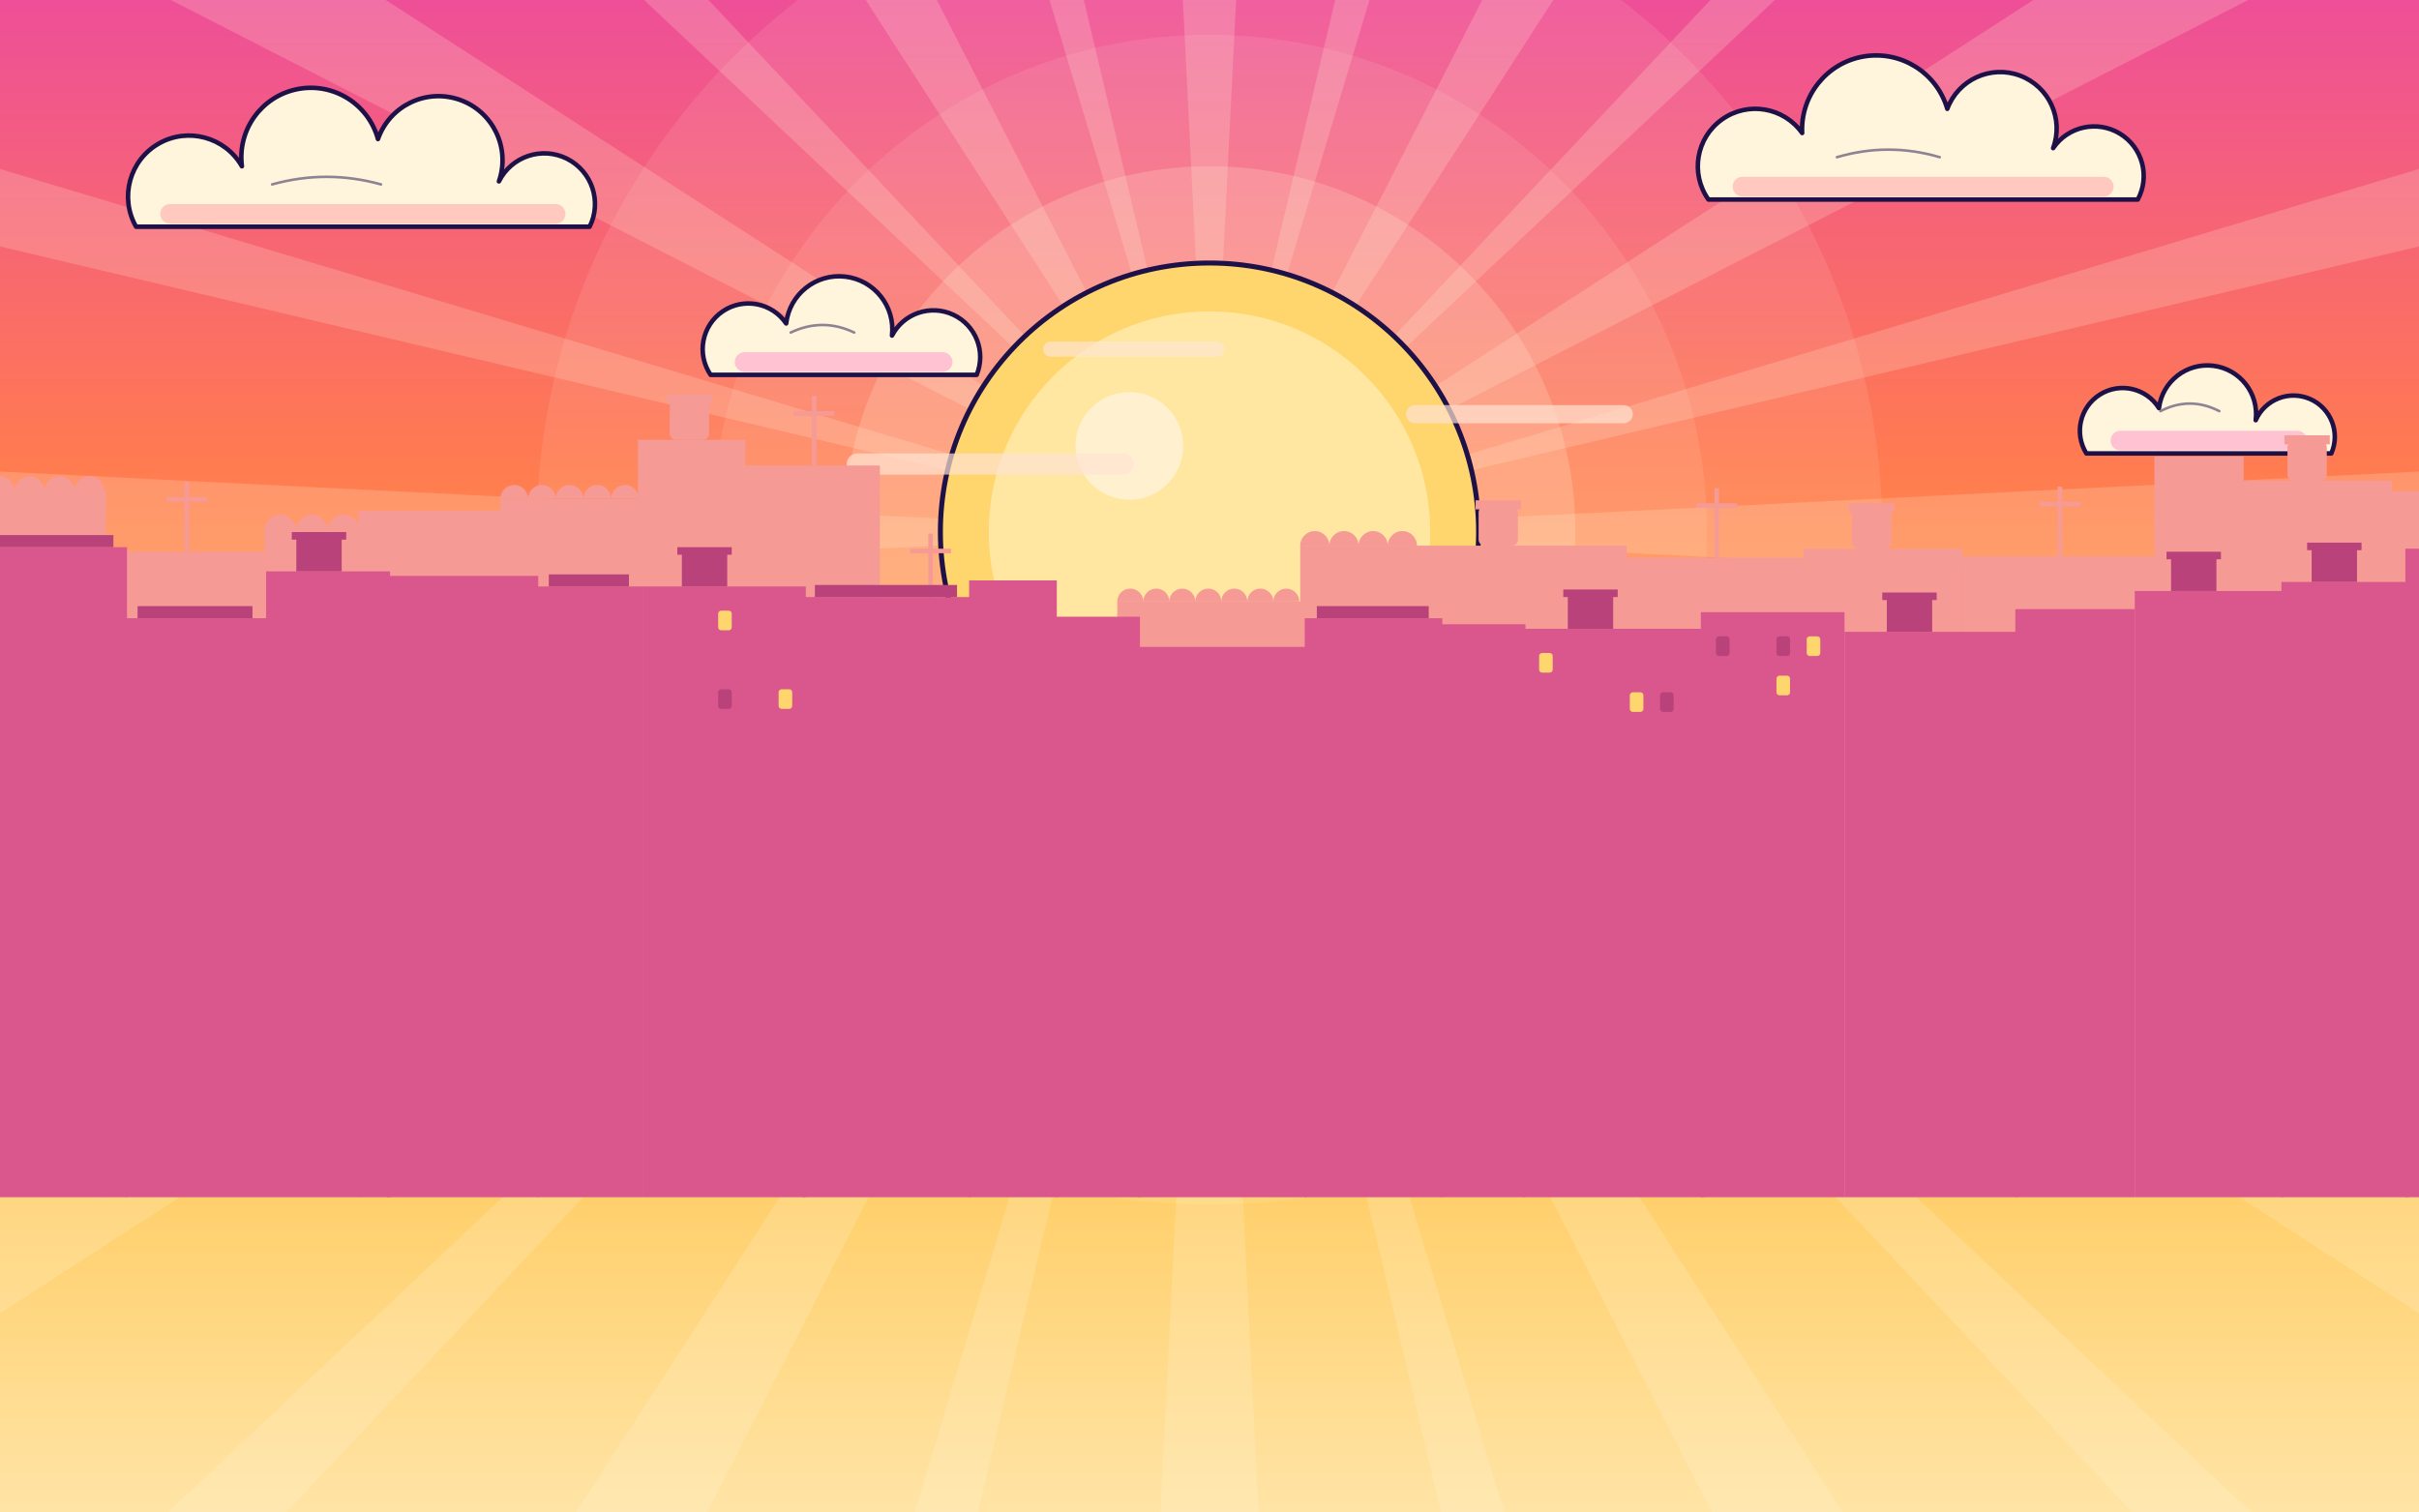
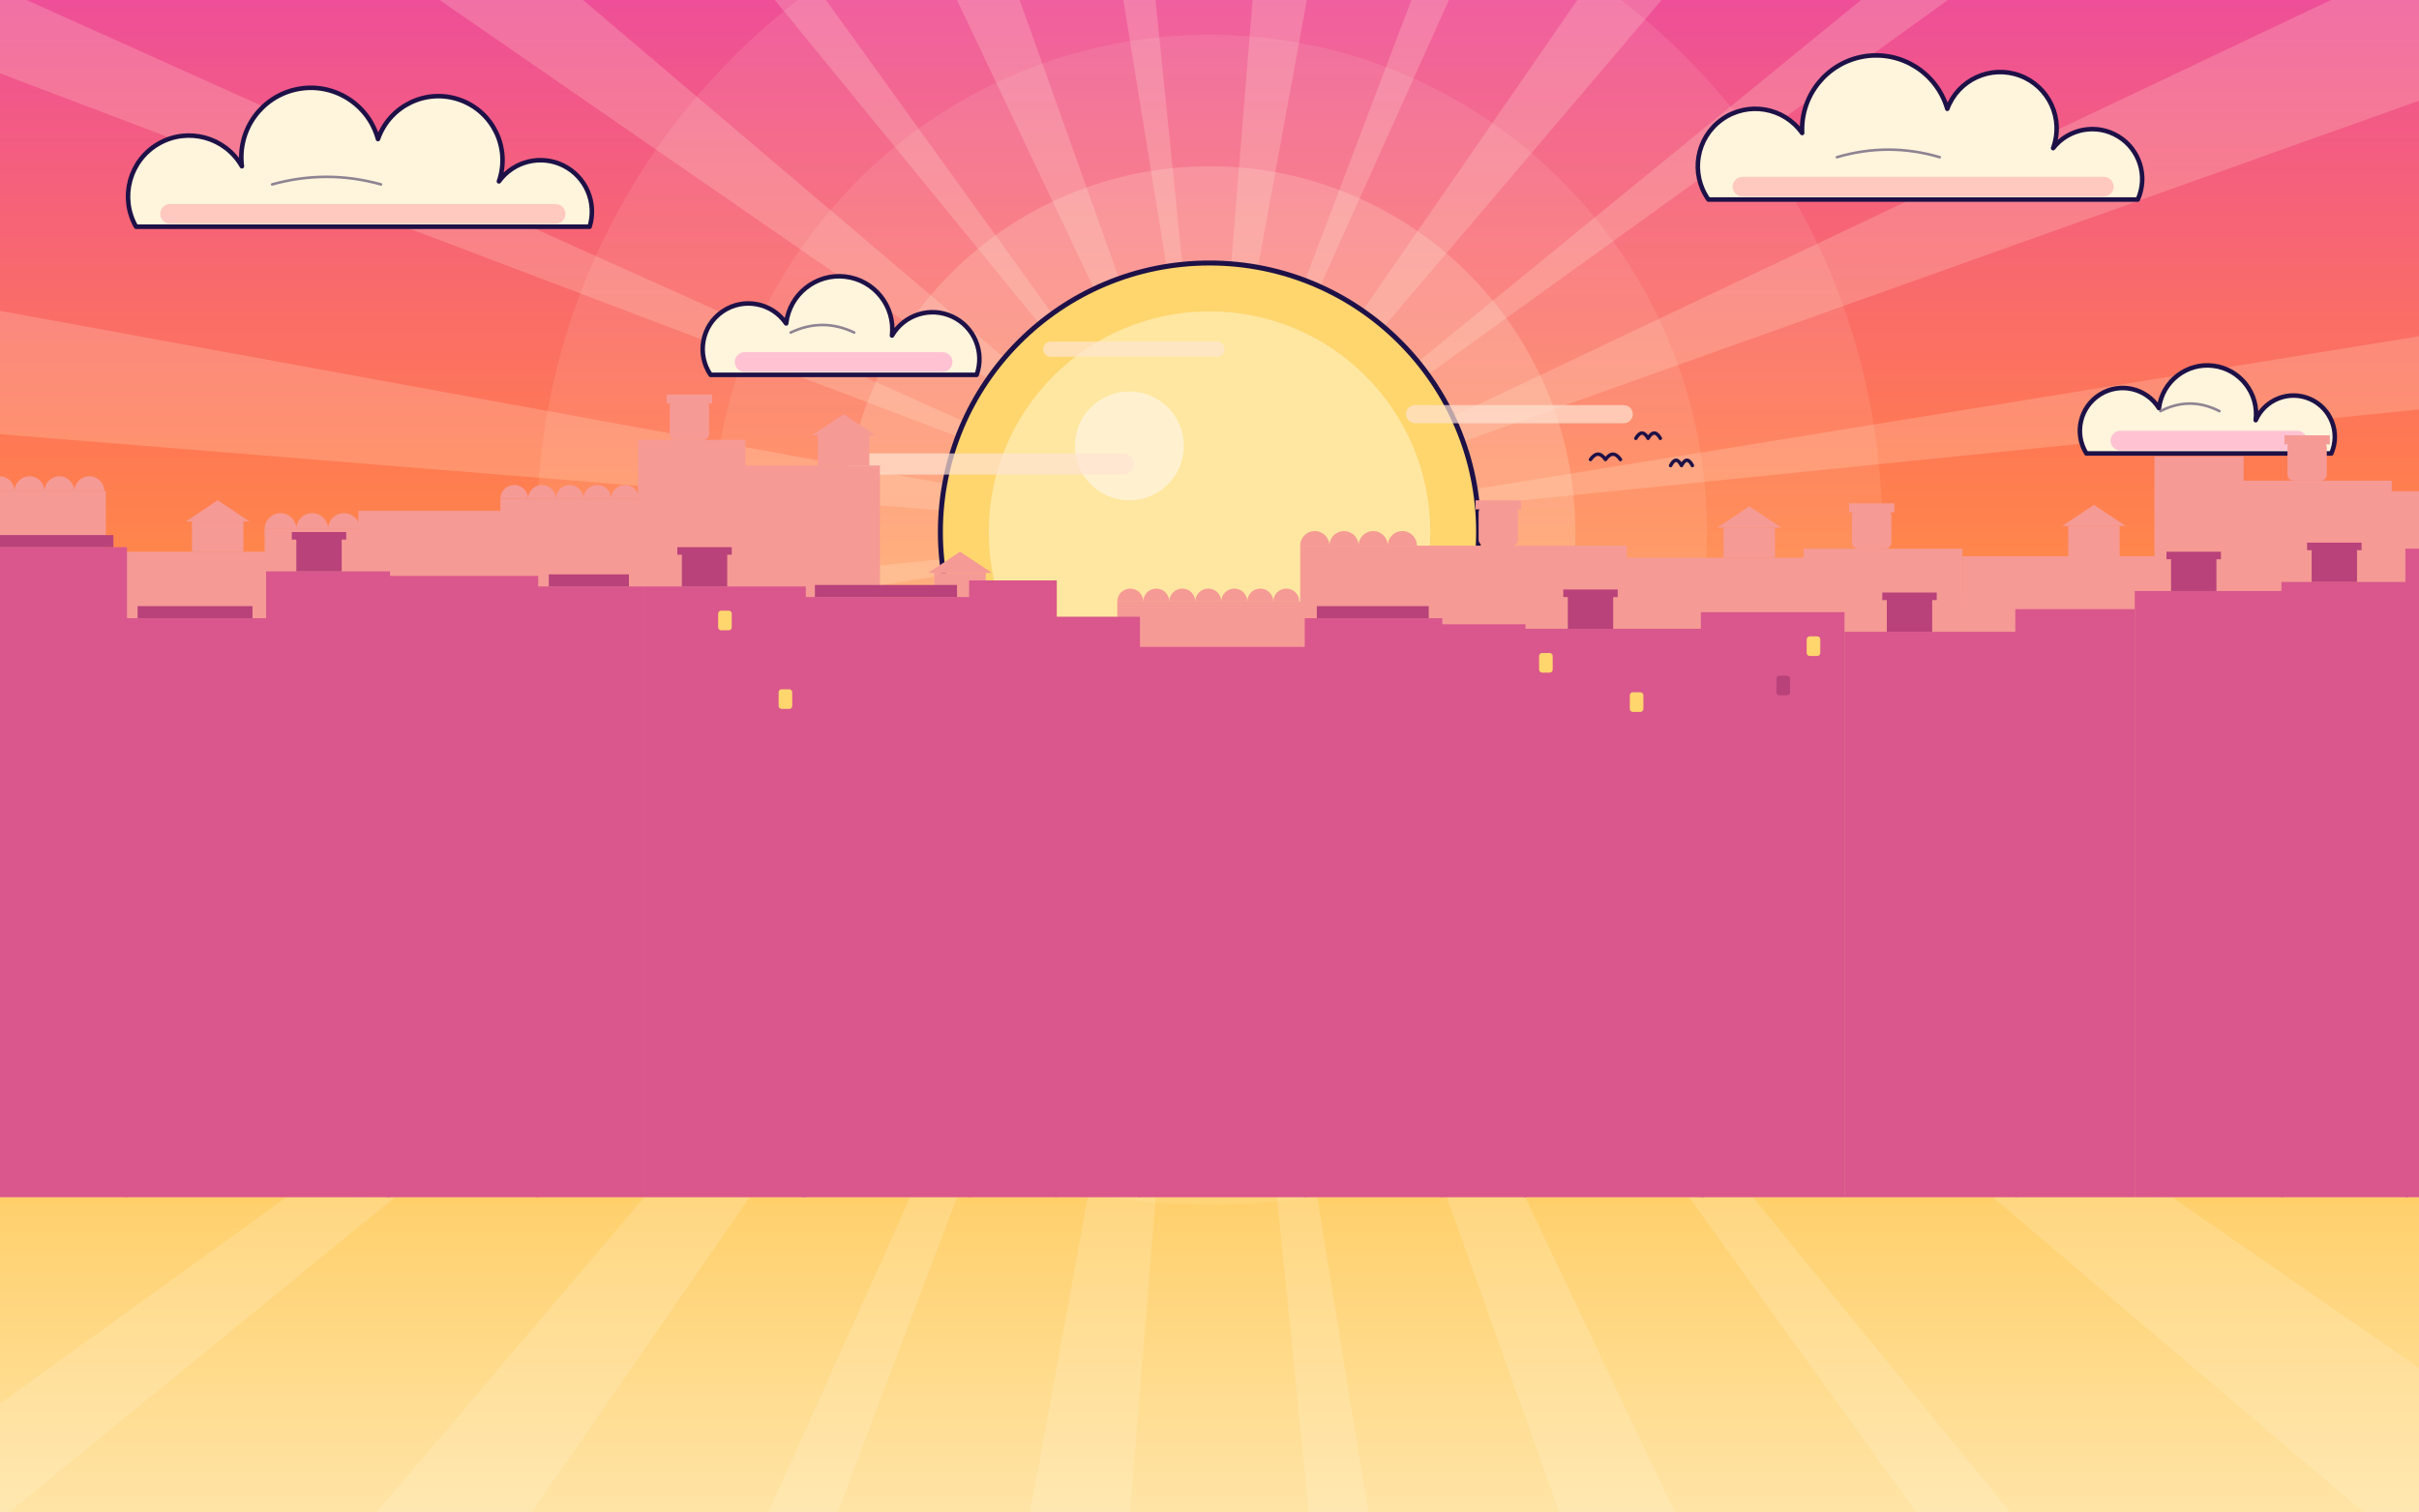
<svg xmlns="http://www.w3.org/2000/svg" viewBox="0 0 1600 1000" width="1600" height="1000" class="cd-hero" aria-hidden="true">
  <style>.cd-hero .cloud{animation:cdh-drift 46s ease-in-out infinite alternate}
.cd-hero .cloud:nth-child(2n){animation-duration:58s;animation-direction:alternate-reverse}
.cd-hero .cloud:nth-child(3n){animation-duration:39s}
.cd-hero .flag{transform-box:fill-box;transform-origin:50% 0;animation:cdh-flutter 2.6s ease-in-out infinite}
.cd-hero .flag:nth-child(2n){animation-duration:3.1s;animation-delay:-1.1s}
.cd-hero .flag:nth-child(3n){animation-duration:2.2s;animation-delay:-.5s}
.cd-hero .lantern{transform-box:fill-box;transform-origin:50% 0;animation:cdh-sway 4.6s ease-in-out infinite}
.cd-hero .lantern:nth-of-type(2n){animation-duration:5.4s;animation-delay:-1.8s}
.cd-hero .steam{transform-box:fill-box;transform-origin:50% 100%;animation:cdh-rise 3.8s ease-out infinite}
.cd-hero .sun-rays{transform-box:fill-box;transform-origin:50% 50%;animation:cdh-spin 140s linear infinite}
.cd-hero .sun-glow{transform-box:fill-box;transform-origin:50% 50%;animation:cdh-pulse 7s ease-in-out infinite}
@keyframes cdh-drift{from{transform:translateX(-34px)}to{transform:translateX(46px)}}
@keyframes cdh-flutter{0%,100%{transform:rotate(-6deg) skewX(4deg)}50%{transform:rotate(6deg) skewX(-4deg)}}
@keyframes cdh-sway{0%,100%{transform:rotate(-5deg)}50%{transform:rotate(5deg)}}
@keyframes cdh-rise{0%{transform:translateY(16px) scale(.8);opacity:0}22%{opacity:.95}100%{transform:translateY(-54px) scale(1.18);opacity:0}}
@keyframes cdh-spin{to{transform:rotate(360deg)}}
@keyframes cdh-pulse{0%,100%{transform:scale(1);opacity:1}50%{transform:scale(1.06);opacity:.72}}
.cd-hero.is-paused *,.cd-hero .is-paused *{animation-play-state:paused!important}
@media (prefers-reduced-motion:reduce){.cd-hero *{animation:none!important}}</style>
  <defs>
    <linearGradient id="cdL-sky" x1="0" y1="0" x2="0" y2="1000" gradientUnits="userSpaceOnUse">
      <stop offset="0" stop-color="#EE4F98" />
      <stop offset=".3" stop-color="#FF7A52" />
      <stop offset=".52" stop-color="#FFA23E" />
      <stop offset=".72" stop-color="#FFC857" />
      <stop offset="1" stop-color="#FFE4A6" />
    </linearGradient>
    <radialGradient id="cdL-glow" cx=".5" cy=".82" r=".85">
      <stop offset="0" stop-color="#FFFBEA" />
      <stop offset=".45" stop-color="#FFE38E" />
      <stop offset="1" stop-color="#FFB000" />
    </radialGradient>
    <pattern id="cdL-violetL" width="26" height="26" patternUnits="userSpaceOnUse">
      <circle cx="6" cy="6" r="2.4" fill="#6A55C9" />
      <circle cx="19" cy="19" r="2.4" fill="#6A55C9" />
    </pattern>
    <pattern id="cdL-raniL" width="26" height="26" patternUnits="userSpaceOnUse">
      <circle cx="6" cy="6" r="2.4" fill="#FF8CC0" />
      <circle cx="19" cy="19" r="2.4" fill="#FF8CC0" />
    </pattern>
    <pattern id="cdL-cilL" width="26" height="26" patternUnits="userSpaceOnUse">
      <circle cx="6" cy="6" r="2.4" fill="#86CF6E" />
      <circle cx="19" cy="19" r="2.4" fill="#86CF6E" />
    </pattern>
    <pattern id="cdL-dado" width="30" height="36" x="-195" y="-38" patternUnits="userSpaceOnUse">
      <g fill="#FFF4DC">
        <circle cx="15" cy="12" r="4" />
        <circle cx="15" cy="24" r="4" />
        <circle cx="9" cy="18" r="4" />
        <circle cx="21" cy="18" r="4" />
      </g>
      <circle cx="15" cy="18" r="3" fill="#FFB000" />
    </pattern>
    <radialGradient id="cdL-halo">
      <stop offset="0" stop-color="#FFE7A0" stop-opacity=".7" />
      <stop offset="1" stop-color="#FFE7A0" stop-opacity="0" />
    </radialGradient>
  </defs>
  <g id="sky" stroke="#1D1147" stroke-width="3" stroke-linejoin="round" stroke-linecap="round">
    <rect x="-50" y="-600" width="1700" height="1700" fill="url(#cdL-sky)" stroke="none" />
    <g opacity="0.4" stroke="none">
      <rect x="80" y="470" width="480" height="10" fill="#FFF4DC" rx="5" />
      <rect x="992" y="430" width="512" height="10" fill="#FFF4DC" rx="5" />
      <rect x="192" y="520" width="288" height="7" fill="#FFF4DC" rx="3.5" />
      <rect x="1120" y="500" width="320" height="7" fill="#FFF4DC" rx="3.5" />
    </g>
  </g>
  <g id="sun" stroke="#1D1147" stroke-width="3" stroke-linejoin="round" stroke-linecap="round">
    <g class="sun-glow" stroke="none">
      <circle cx="800" cy="352" r="445" fill="#FFF4DC" opacity="0.1" />
      <circle cx="800" cy="352" r="329" fill="#FFF4DC" opacity="0.1" />
      <circle cx="800" cy="352" r="242" fill="#FFF4DC" opacity="0.2" />
    </g>
-     <path d="M800 352L2298 277L2298 427ZM800 352L1939 621L1921 689ZM800 352L2135 1036L2060 1166ZM800 352L1652 1154L1602 1204ZM800 352L1614 1612L1484 1687ZM800 352L1137 1473L1069 1491ZM800 352L875 1850L725 1850ZM800 352L531 1491L463 1473ZM800 352L116 1687L-14 1612ZM800 352L-2.1 1204L-52 1154ZM800 352L-460 1166L-535 1036ZM800 352L-321 689L-339 621ZM800 352L-698 427L-698 277ZM800 352L-339 83L-321 15.4ZM800 352L-535 -332L-460 -462ZM800 352L-52 -450L-2.1 -500ZM800 352L-14 -908L116 -983ZM800 352L463 -769L531 -787ZM800 352L725 -1146L875 -1146ZM800 352L1069 -787L1137 -769ZM800 352L1484 -983L1614 -908ZM800 352L1602 -500L1652 -450ZM800 352L2060 -462L2135 -332ZM800 352L1921 15.4L1939 83Z" fill="#FFF4DC" class="sun-rays" stroke="none" opacity="0.2" />
+     <path d="M800 352L2295 473L2276 622ZM800 352L1894 767L1867 832ZM800 352L2034 1205L1943 1323ZM800 352L1540 1258L1484 1301ZM800 352L1443 1707L1304 1765ZM800 352L987 1507L918 1516ZM800 352L679 1847L530 1828ZM800 352L385 1446L320 1419ZM800 352L-53 1586L-171 1495ZM800 352L-106 1092L-149 1036ZM800 352L-555 995L-613 856ZM800 352L-355 539L-364 470ZM800 352L-695 231L-676 82ZM800 352L-294 -63L-267 -128ZM800 352L-434 -501L-343 -619ZM800 352L60 -554L116 -597ZM800 352L157 -1003L296 -1061ZM800 352L613 -803L682 -812ZM800 352L921 -1143L1070 -1124ZM800 352L1215 -742L1280 -715ZM800 352L1653 -882L1771 -791ZM800 352L1706 -388L1749 -332ZM800 352L2155 -291L2213 -152ZM800 352L1955 165L1964 234Z" fill="#FFF4DC" class="sun-rays" stroke="none" opacity="0.2" />
    <circle cx="800" cy="352" r="178" fill="#FFD56E" stroke-width="3.3" />
    <circle cx="800" cy="352" r="146" fill="#FFE7A1" stroke="none" />
-     <circle cx="747" cy="295" r="35.6" fill="#FFF4DC" stroke="none" opacity="0.8" />
+     <circle cx="747" cy="295" r="36" fill="#FFF4DC" stroke="none" opacity="0.8" />
  </g>
  <g id="clouds" stroke="#1D1147" stroke-width="3" stroke-linejoin="round" stroke-linecap="round">
    <g class="cloud">
-       <path d="M90 150A40 40 0 0 1 160 110A46 46 0 0 1 250 92A42 42 0 0 1 330 120A33.5 33.5 0 0 1 390 150Z" fill="#FFF4DC" />
+       <path d="M90 150A40 40 0 0 1 160 110A46 46 0 0 1 250 92A42 42 0 0 1 330 120A34 34 0 0 1 390 150Z" fill="#FFF4DC" />
      <rect x="106" y="135" width="268" height="13" fill="#FFC9C0" stroke="none" rx="6.5" />
      <path d="M180 122q36 -10 72 0" fill="none" stroke-width="1.7" opacity="0.5" />
    </g>
    <g class="cloud">
-       <path d="M470 248A30.2 30.2 0 0 1 520 214A35.2 35.2 0 0 1 590 222A30.9 30.9 0 0 1 646 248Z" fill="#FFF4DC" />
+       <path d="M470 248A30 30 0 0 1 520 214A35 35 0 0 1 590 222A31 31 0 0 1 646 248Z" fill="#FFF4DC" />
      <rect x="486" y="233" width="144" height="13" fill="#FFC2D2" stroke="none" rx="6.5" />
-       <path d="M523 220q21.1 -10 42 0" fill="none" stroke-width="1.7" opacity="0.5" />
-     </g>
-     <g class="cloud">
-       <path d="M1130 132A38 38 0 0 1 1192 88A49 49 0 0 1 1288 72A37.3 37.3 0 0 1 1358 98A32.8 32.8 0 0 1 1414 132Z" fill="#FFF4DC" />
+       <path d="M523 220q21 -10 42 0" fill="none" stroke-width="1.7" opacity="0.5" />
+     </g>
+     <g class="cloud">
+       <path d="M1130 132A38 38 0 0 1 1192 88A49 49 0 0 1 1288 72A37 37 0 0 1 1358 98A33 33 0 0 1 1414 132Z" fill="#FFF4DC" />
      <rect x="1146" y="117" width="252" height="13" fill="#FFC9C0" stroke="none" rx="6.5" />
-       <path d="M1215 104q34.1 -10 68 0" fill="none" stroke-width="1.7" opacity="0.5" />
-     </g>
-     <g class="cloud">
-       <path d="M1380 300A28.3 28.3 0 0 1 1428 270A32.2 32.2 0 0 1 1492 278A27.3 27.3 0 0 1 1542 300Z" fill="#FFF4DC" />
+       <path d="M1215 104q34 -10 68 0" fill="none" stroke-width="1.7" opacity="0.5" />
+     </g>
+     <g class="cloud">
+       <path d="M1380 300A28 28 0 0 1 1428 270A32 32 0 0 1 1492 278A27 27 0 0 1 1542 300Z" fill="#FFF4DC" />
      <rect x="1396" y="285" width="130" height="13" fill="#FFC2D2" stroke="none" rx="6.5" />
-       <path d="M1429 272q19.4 -10 38.9 0" fill="none" stroke-width="1.7" opacity="0.5" />
+       <path d="M1429 272q19.4 -10 39 0" fill="none" stroke-width="1.7" opacity="0.5" />
    </g>
    <g class="cloud">
      <rect x="560" y="300" width="190" height="14" fill="#FFE2D2" rx="7" stroke="none" opacity="0.7" />
    </g>
    <g class="cloud">
      <rect x="930" y="268" width="150" height="12" fill="#FFE2D2" rx="6" stroke="none" opacity="0.7" />
    </g>
    <g class="cloud">
      <rect x="690" y="226" width="120" height="10" fill="#FFE6D2" rx="5" stroke="none" opacity="0.7" />
+     </g>
+     <g class="cloud">
+       <path d="M1052 304q5 -7 9.9 0q5 -7 9.9 0M1082 290q4.1 -7 8.1 0q4.1 -7 8.1 0M1105 308q3.6 -7 7.2 0q3.6 -7 7.2 0" fill="none" stroke-width="2.3" />
    </g>
  </g>
  <g id="far-buildings" stroke="#1D1147" stroke-width="3" stroke-linejoin="round" stroke-linecap="round">
    <g stroke="none">
      <rect x="-30" y="325" width="100" height="467" fill="#F59A95" />
      <path d="M-30 325a9.9 9.9 0 0 1 19.8 0a9.9 9.9 0 0 1 19.8 0a9.9 9.9 0 0 1 19.8 0a9.9 9.9 0 0 1 19.8 0a9.9 9.9 0 0 1 19.8 0Z" fill="#F59A95" />
      <rect x="69" y="365" width="107" height="427" fill="#F59A95" />
-       <rect x="122" y="319" width="3" height="46" fill="#F59A95" />
-       <rect x="110" y="329" width="27" height="3" fill="#F59A95" />
+       <rect x="127" y="345" width="34" height="20" fill="#F59A95" />
+       <path d="M123 345L144 331L165 345Z" fill="#F59A95" />
      <rect x="175" y="350" width="64" height="442" fill="#F59A95" />
-       <path d="M175 350a10.5 10.5 0 0 1 20.9 0a10.5 10.5 0 0 1 20.9 0a10.5 10.5 0 0 1 20.9 0Z" fill="#F59A95" />
+       <path d="M175 350a10.5 10.5 0 0 1 21 0a10.5 10.5 0 0 1 21 0a10.5 10.5 0 0 1 21 0Z" fill="#F59A95" />
      <rect x="237" y="338" width="95" height="454" fill="#F59A95" />
      <rect x="331" y="330" width="92" height="462" fill="#F59A95" />
      <path d="M331 330a9.1 9.1 0 0 1 18.3 0a9.1 9.1 0 0 1 18.3 0a9.1 9.1 0 0 1 18.3 0a9.1 9.1 0 0 1 18.3 0a9.1 9.1 0 0 1 18.3 0Z" fill="#F59A95" />
      <rect x="422" y="291" width="71" height="501" fill="#F59A95" />
      <rect x="443" y="265" width="26" height="26" fill="#F59A95" rx="4" />
      <rect x="441" y="261" width="30" height="6" fill="#F59A95" />
      <rect x="492" y="308" width="90" height="484" fill="#F59A95" />
-       <rect x="537" y="262" width="3" height="46" fill="#F59A95" />
-       <rect x="525" y="272" width="27" height="3" fill="#F59A95" />
+       <rect x="541" y="288" width="34" height="20" fill="#F59A95" />
+       <path d="M537 288L558 274L579 288Z" fill="#F59A95" />
      <rect x="581" y="399" width="68" height="393" fill="#F59A95" />
-       <rect x="614" y="353" width="3" height="46" fill="#F59A95" />
-       <rect x="602" y="363" width="27" height="3" fill="#F59A95" />
+       <rect x="618" y="379" width="34" height="20" fill="#F59A95" />
+       <path d="M614 379L635 365L656 379Z" fill="#F59A95" />
      <rect x="648" y="427" width="92" height="365" fill="#F59A95" />
      <rect x="739" y="398" width="122" height="394" fill="#F59A95" />
      <path d="M739 398a8.6 8.6 0 0 1 17.2 0a8.6 8.6 0 0 1 17.2 0a8.6 8.6 0 0 1 17.2 0a8.6 8.6 0 0 1 17.2 0a8.6 8.6 0 0 1 17.2 0a8.6 8.6 0 0 1 17.2 0a8.6 8.6 0 0 1 17.2 0Z" fill="#F59A95" />
      <rect x="860" y="361" width="78" height="431" fill="#F59A95" />
      <path d="M860 361a9.6 9.6 0 0 1 19.3 0a9.6 9.6 0 0 1 19.3 0a9.6 9.6 0 0 1 19.3 0a9.6 9.6 0 0 1 19.3 0Z" fill="#F59A95" />
      <rect x="937" y="361" width="139" height="431" fill="#F59A95" />
      <rect x="978" y="335" width="26" height="26" fill="#F59A95" rx="4" />
      <rect x="976" y="331" width="30" height="6" fill="#F59A95" />
      <rect x="1075" y="369" width="119" height="423" fill="#F59A95" />
-       <rect x="1134" y="323" width="3" height="46" fill="#F59A95" />
-       <rect x="1122" y="333" width="27" height="3" fill="#F59A95" />
+       <rect x="1140" y="349" width="34" height="20" fill="#F59A95" />
+       <path d="M1136 349L1157 335L1178 349Z" fill="#F59A95" />
      <rect x="1193" y="363" width="105" height="429" fill="#F59A95" />
      <rect x="1225" y="337" width="26" height="26" fill="#F59A95" rx="4" />
      <rect x="1223" y="333" width="30" height="6" fill="#F59A95" />
      <rect x="1298" y="368" width="128" height="424" fill="#F59A95" />
-       <rect x="1361" y="322" width="3" height="46" fill="#F59A95" />
-       <rect x="1349" y="332" width="27" height="3" fill="#F59A95" />
+       <rect x="1368" y="348" width="34" height="20" fill="#F59A95" />
+       <path d="M1364 348L1385 334L1406 348Z" fill="#F59A95" />
      <rect x="1425" y="302" width="59" height="490" fill="#F59A95" />
      <rect x="1483" y="318" width="99" height="474" fill="#F59A95" />
      <rect x="1513" y="292" width="26" height="26" fill="#F59A95" rx="4" />
      <rect x="1511" y="288" width="30" height="6" fill="#F59A95" />
      <rect x="1581" y="325" width="99" height="467" fill="#F59A95" />
      <rect x="1610" y="299" width="26" height="26" fill="#F59A95" rx="4" />
      <rect x="1608" y="295" width="30" height="6" fill="#F59A95" />
      <rect x="-10" y="362" width="94" height="430" fill="#D9578C" />
      <rect x="-2" y="354" width="77" height="8" fill="#B9427A" />
      <rect x="83" y="409" width="93" height="383" fill="#D9578C" />
      <rect x="91" y="401" width="76" height="8" fill="#B9427A" />
      <rect x="176" y="378" width="82" height="414" fill="#D9578C" />
      <rect x="196" y="356" width="30" height="22" fill="#B9427A" />
      <rect x="193" y="352" width="36" height="5" fill="#B9427A" />
      <rect x="256" y="381" width="100" height="411" fill="#D9578C" />
      <rect x="355" y="388" width="70" height="404" fill="#D9578C" />
      <rect x="363" y="380" width="53" height="8" fill="#B9427A" />
      <rect x="425" y="388" width="108" height="404" fill="#D9578C" />
      <rect x="451" y="366" width="30" height="22" fill="#B9427A" />
      <rect x="448" y="362" width="36" height="5" fill="#B9427A" />
      <rect x="475" y="404" width="9" height="13" fill="#FFD56E" rx="2" />
-       <rect x="475" y="456" width="9" height="13" fill="#B9427A" rx="2" />
      <rect x="515" y="456" width="9" height="13" fill="#FFD56E" rx="2" />
      <rect x="531" y="395" width="111" height="397" fill="#D9578C" />
      <rect x="539" y="387" width="94" height="8" fill="#B9427A" />
      <rect x="641" y="384" width="58" height="408" fill="#D9578C" />
      <rect x="698" y="408" width="56" height="384" fill="#D9578C" />
      <rect x="753" y="428" width="111" height="364" fill="#D9578C" />
      <rect x="863" y="409" width="91" height="383" fill="#D9578C" />
      <rect x="871" y="401" width="74" height="8" fill="#B9427A" />
      <rect x="953" y="413" width="56" height="379" fill="#D9578C" />
      <rect x="1008" y="416" width="119" height="376" fill="#D9578C" />
      <rect x="1037" y="394" width="30" height="22" fill="#B9427A" />
      <rect x="1034" y="390" width="36" height="5" fill="#B9427A" />
      <rect x="1018" y="432" width="9" height="13" fill="#FFD56E" rx="2" />
      <rect x="1078" y="458" width="9" height="13" fill="#FFD56E" rx="2" />
-       <rect x="1098" y="458" width="9" height="13" fill="#B9427A" rx="2" />
      <rect x="1125" y="405" width="95" height="387" fill="#D9578C" />
-       <rect x="1135" y="421" width="9" height="13" fill="#B9427A" rx="2" />
-       <rect x="1175" y="421" width="9" height="13" fill="#B9427A" rx="2" />
      <rect x="1195" y="421" width="9" height="13" fill="#FFD56E" rx="2" />
-       <rect x="1175" y="447" width="9" height="13" fill="#FFD56E" rx="2" />
+       <rect x="1175" y="447" width="9" height="13" fill="#B9427A" rx="2" />
      <rect x="1220" y="418" width="114" height="374" fill="#D9578C" />
      <rect x="1248" y="396" width="30" height="22" fill="#B9427A" />
      <rect x="1245" y="392" width="36" height="5" fill="#B9427A" />
      <rect x="1333" y="403" width="79" height="389" fill="#D9578C" />
      <rect x="1412" y="391" width="98" height="401" fill="#D9578C" />
      <rect x="1436" y="369" width="30" height="22" fill="#B9427A" />
      <rect x="1433" y="365" width="36" height="5" fill="#B9427A" />
      <rect x="1509" y="385" width="84" height="407" fill="#D9578C" />
      <rect x="1529" y="363" width="30" height="22" fill="#B9427A" />
      <rect x="1526" y="359" width="36" height="5" fill="#B9427A" />
      <rect x="1591" y="363" width="106" height="429" fill="#D9578C" />
      <rect x="1618" y="341" width="30" height="22" fill="#B9427A" />
      <rect x="1615" y="337" width="36" height="5" fill="#B9427A" />
    </g>
  </g>
</svg>
